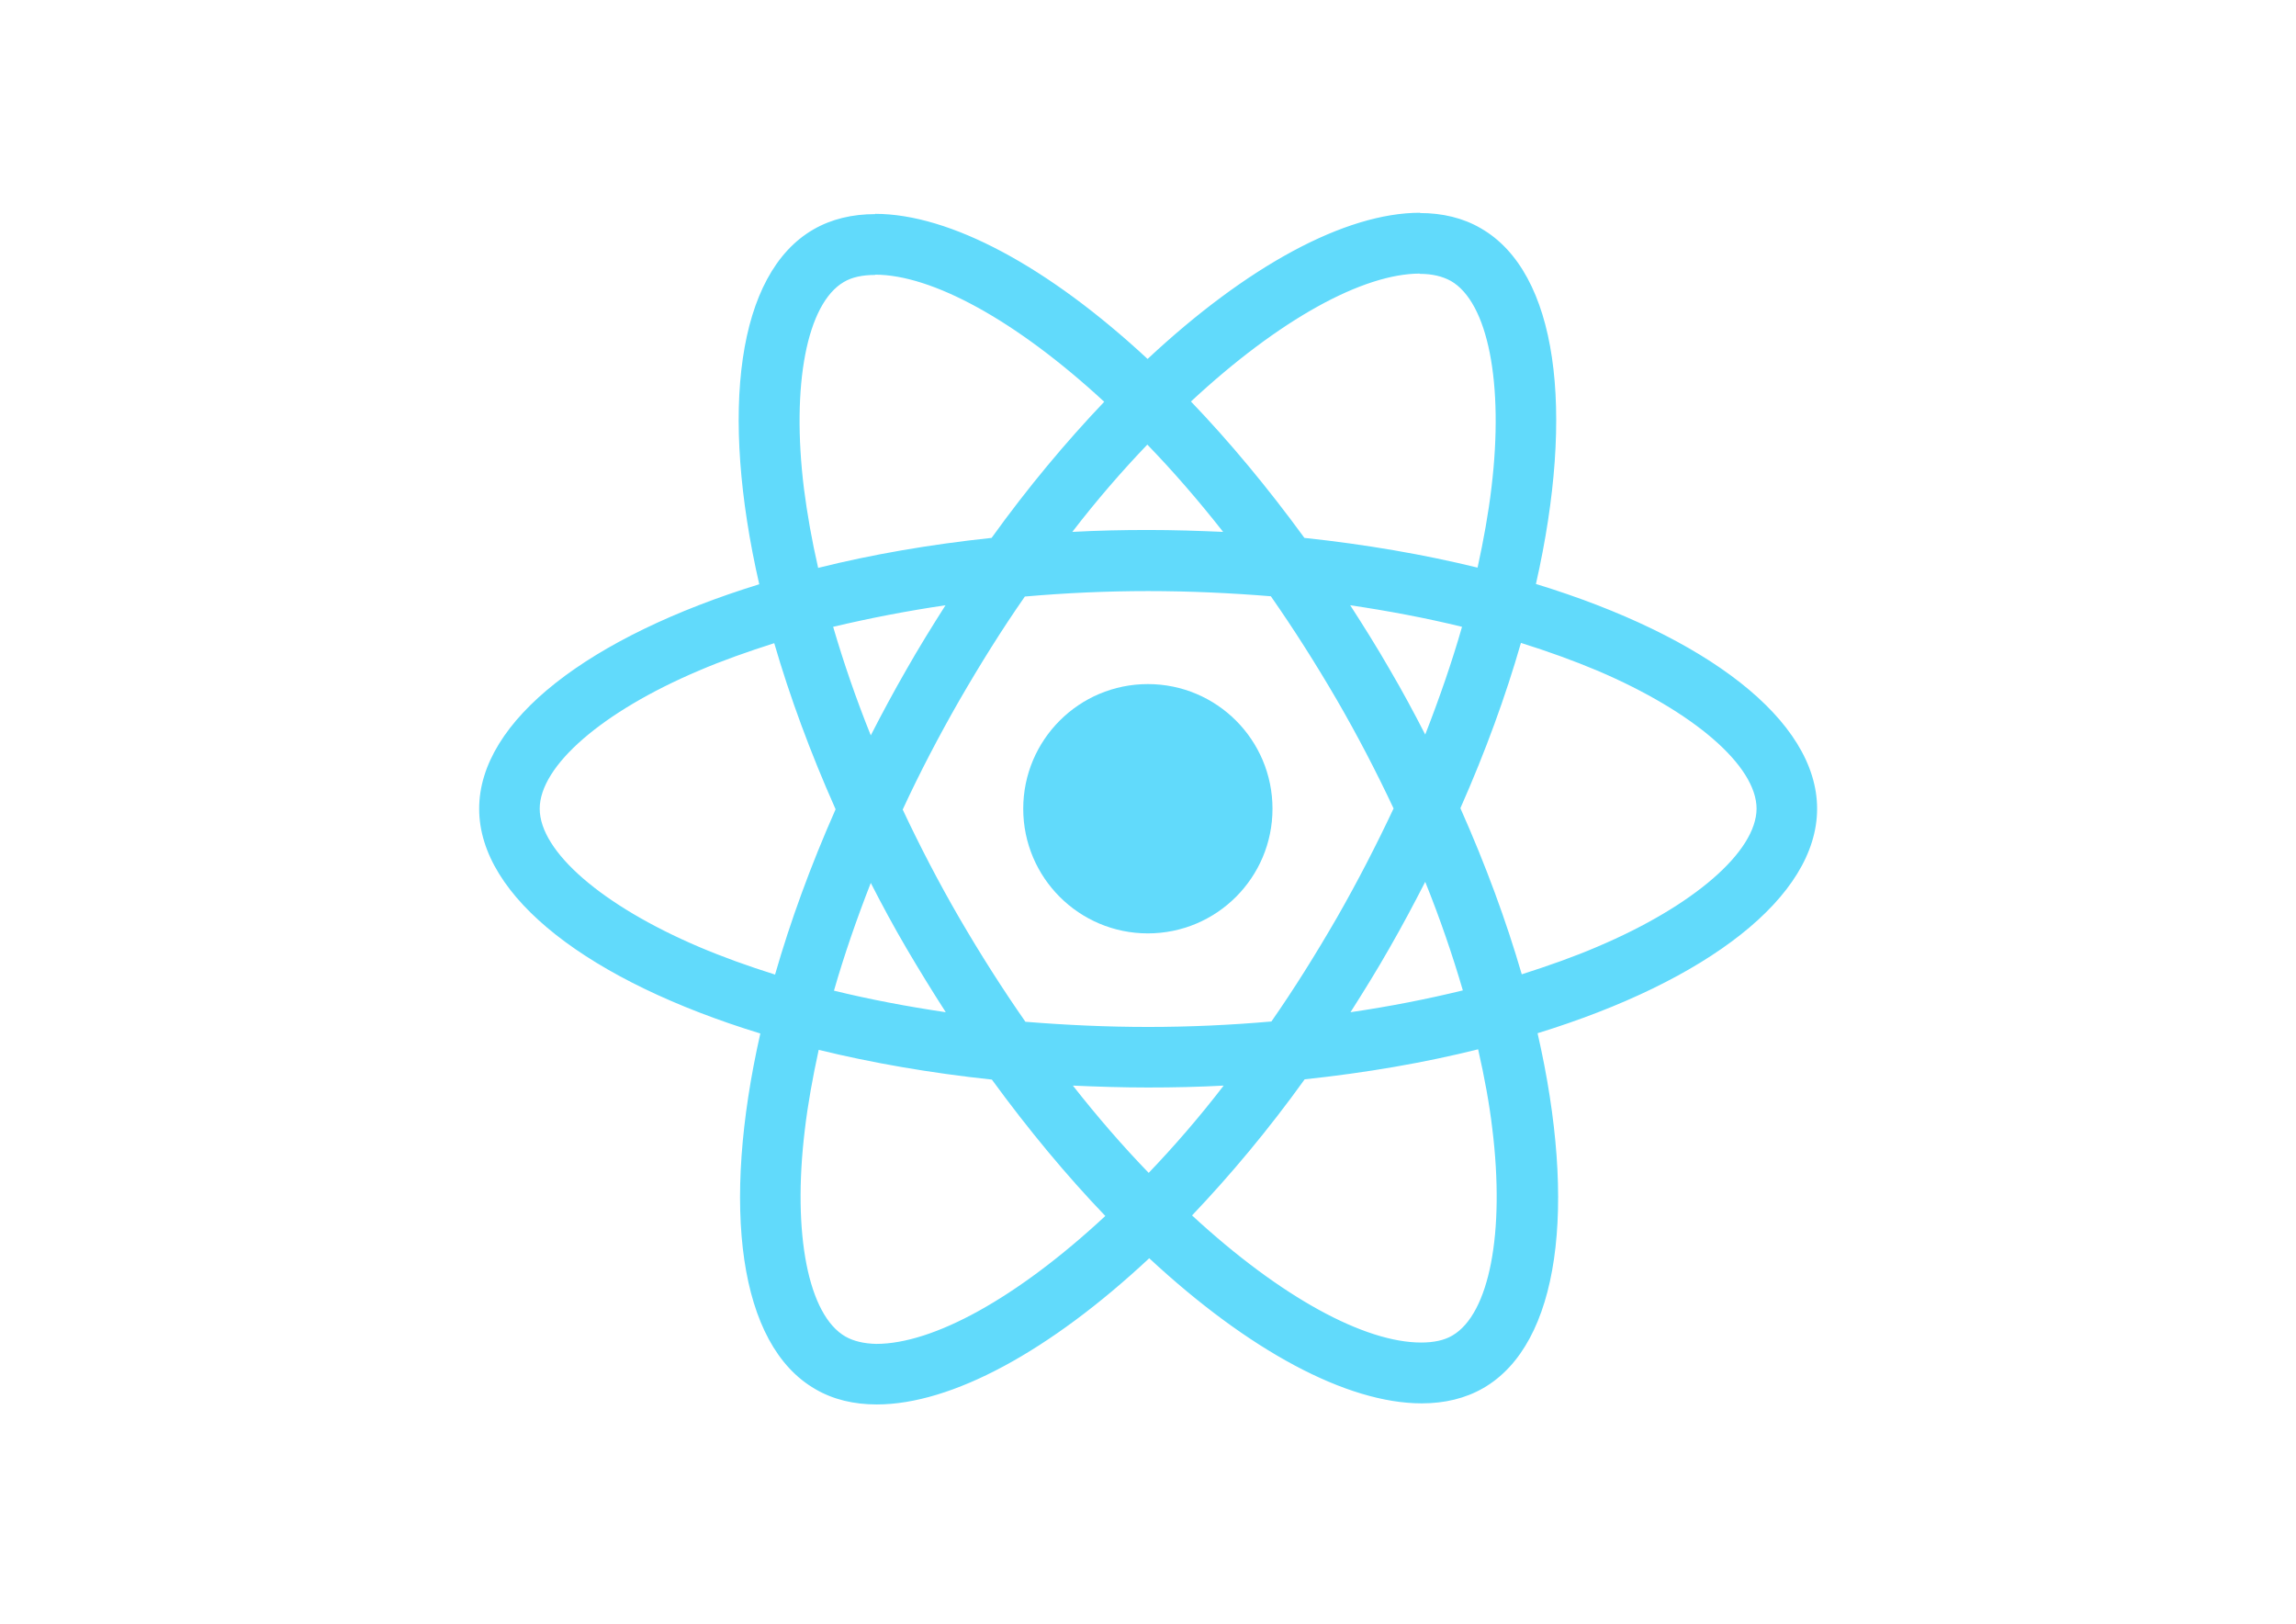
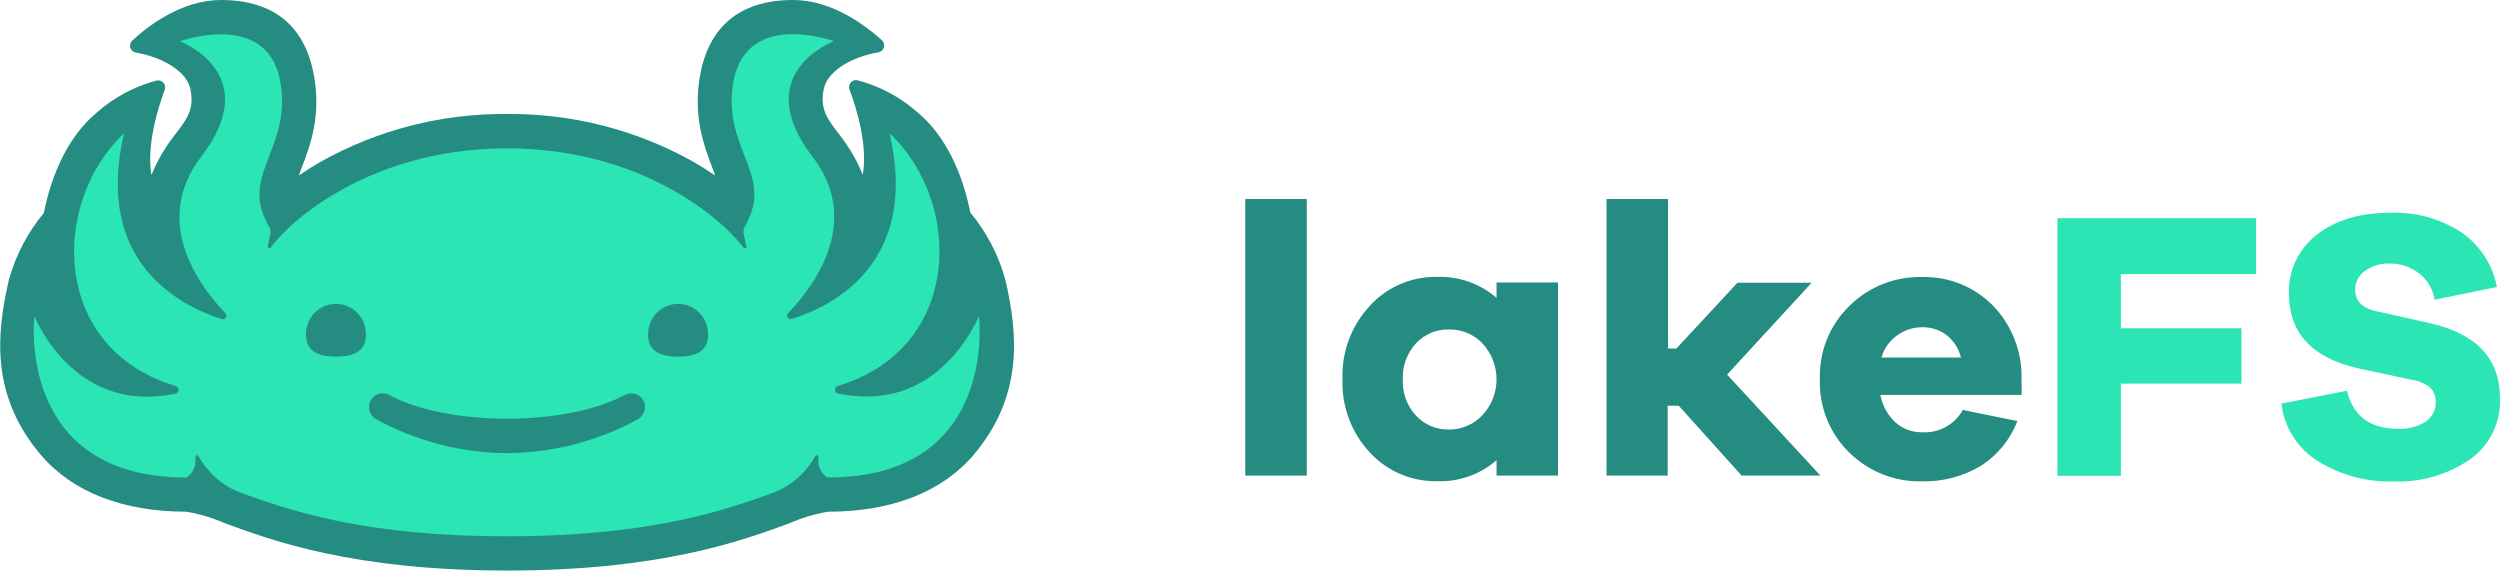
- <svg xmlns="http://www.w3.org/2000/svg" viewBox="0 0 841.9 595.3">
-   <g fill="#61DAFB">
-     <path d="M666.3 296.5c0-32.5-40.7-63.3-103.1-82.4 14.4-63.6 8-114.2-20.2-130.4-6.5-3.8-14.1-5.6-22.4-5.6v22.3c4.6 0 8.3.9 11.4 2.6 13.6 7.8 19.5 37.5 14.9 75.7-1.1 9.4-2.9 19.3-5.1 29.4-19.6-4.8-41-8.5-63.5-10.9-13.5-18.5-27.5-35.3-41.6-50 32.6-30.3 63.2-46.9 84-46.9V78c-27.5 0-63.5 19.6-99.9 53.6-36.4-33.8-72.4-53.2-99.9-53.2v22.3c20.7 0 51.4 16.5 84 46.6-14 14.7-28 31.4-41.3 49.9-22.6 2.4-44 6.1-63.6 11-2.3-10-4-19.7-5.2-29-4.7-38.2 1.1-67.9 14.6-75.8 3-1.8 6.9-2.6 11.5-2.6V78.5c-8.4 0-16 1.8-22.6 5.6-28.1 16.2-34.4 66.7-19.9 130.1-62.2 19.2-102.7 49.9-102.7 82.3 0 32.5 40.7 63.3 103.1 82.4-14.4 63.6-8 114.2 20.2 130.4 6.5 3.8 14.1 5.6 22.5 5.6 27.5 0 63.5-19.6 99.9-53.6 36.4 33.8 72.4 53.2 99.9 53.2 8.4 0 16-1.8 22.6-5.6 28.1-16.2 34.4-66.7 19.9-130.1 62-19.1 102.5-49.9 102.5-82.3zm-130.2-66.7c-3.7 12.9-8.3 26.2-13.5 39.5-4.1-8-8.4-16-13.1-24-4.6-8-9.5-15.8-14.4-23.4 14.2 2.1 27.9 4.7 41 7.9zm-45.8 106.5c-7.8 13.5-15.8 26.3-24.1 38.2-14.9 1.3-30 2-45.2 2-15.1 0-30.2-.7-45-1.9-8.3-11.9-16.4-24.6-24.2-38-7.6-13.1-14.5-26.4-20.8-39.8 6.2-13.4 13.2-26.8 20.7-39.9 7.8-13.5 15.8-26.3 24.1-38.2 14.9-1.3 30-2 45.2-2 15.1 0 30.2.7 45 1.9 8.3 11.9 16.4 24.6 24.2 38 7.6 13.1 14.5 26.4 20.8 39.8-6.3 13.4-13.2 26.8-20.7 39.9zm32.3-13c5.4 13.4 10 26.8 13.8 39.8-13.1 3.2-26.9 5.9-41.2 8 4.9-7.7 9.8-15.6 14.4-23.7 4.6-8 8.9-16.1 13-24.1zM421.2 430c-9.3-9.6-18.6-20.3-27.8-32 9 .4 18.2.7 27.5.7 9.4 0 18.7-.2 27.8-.7-9 11.7-18.3 22.4-27.5 32zm-74.4-58.9c-14.2-2.1-27.9-4.7-41-7.9 3.7-12.9 8.3-26.2 13.5-39.5 4.1 8 8.4 16 13.1 24 4.7 8 9.5 15.8 14.4 23.4zM420.7 163c9.3 9.6 18.6 20.3 27.8 32-9-.4-18.2-.7-27.5-.7-9.4 0-18.7.2-27.8.7 9-11.7 18.3-22.4 27.5-32zm-74 58.9c-4.9 7.7-9.8 15.6-14.4 23.7-4.6 8-8.9 16-13 24-5.4-13.4-10-26.8-13.8-39.8 13.1-3.1 26.9-5.8 41.2-7.9zm-90.5 125.2c-35.4-15.1-58.3-34.9-58.3-50.6 0-15.7 22.9-35.6 58.3-50.6 8.6-3.7 18-7 27.7-10.1 5.7 19.6 13.2 40 22.5 60.9-9.2 20.8-16.6 41.1-22.2 60.6-9.9-3.1-19.3-6.5-28-10.2zM310 490c-13.6-7.8-19.5-37.5-14.9-75.7 1.1-9.4 2.9-19.3 5.1-29.4 19.6 4.8 41 8.5 63.5 10.9 13.5 18.5 27.5 35.3 41.6 50-32.6 30.3-63.2 46.9-84 46.9-4.5-.1-8.3-1-11.3-2.7zm237.2-76.2c4.7 38.2-1.1 67.9-14.6 75.8-3 1.8-6.9 2.6-11.5 2.6-20.7 0-51.4-16.5-84-46.6 14-14.7 28-31.4 41.3-49.9 22.6-2.4 44-6.1 63.6-11 2.3 10.1 4.1 19.8 5.2 29.1zm38.5-66.7c-8.6 3.7-18 7-27.7 10.1-5.7-19.6-13.2-40-22.5-60.9 9.2-20.8 16.6-41.1 22.2-60.6 9.9 3.1 19.3 6.5 28.1 10.2 35.4 15.1 58.3 34.9 58.3 50.6-.1 15.7-23 35.6-58.4 50.6zM320.8 78.4z" />
-     <circle cx="420.9" cy="296.5" r="45.7" />
-     <path d="M520.5 78.1z" />
+ <svg xmlns="http://www.w3.org/2000/svg" viewBox="0 0 357.91 81.68">
+   <defs>
+     <style>.cls-1{fill:#258c82;}.cls-2{fill:#2ce5b5;}</style>
+   </defs>
+   <g id="Layer_2" data-name="Layer 2">
+     <g id="Layer_1-2" data-name="Layer 1">
+       <path class="cls-1" d="M143.92,40a25.74,25.74,0,0,0-5-9.56c-1.13-5.66-3.54-11-7.52-14.32a21,21,0,0,0-8.64-4.63,1,1,0,0,0-1.15,1.31c1,2.61,2.64,8,1.91,12.21a24.08,24.08,0,0,0-3.24-5.6c-1.87-2.42-2.92-3.77-2.35-6.65.49-2.5,3.81-4.58,7.89-5.29a1,1,0,0,0,.5-1.65C124,3.73,119.2,0,113.55,0c-7.9,0-12.14,4.06-13.34,10.87-1,5.79.55,9.92,1.69,12.94.19.48.35.92.49,1.31-.92-.63-2-1.29-3.11-1.95a53.56,53.56,0,0,0-26.7-6.85,53.54,53.54,0,0,0-26.69,6.85c-1.15.66-2.19,1.32-3.11,1.95.14-.39.3-.83.49-1.31,1.14-3,2.71-7.15,1.69-12.94C43.75,4.06,39.52,0,31.62,0,26,0,21.16,3.73,18.88,5.86a1,1,0,0,0,.5,1.65c4.08.71,7.4,2.79,7.89,5.29.57,2.88-.48,4.23-2.35,6.65a23.73,23.73,0,0,0-3.24,5.6c-.73-4.23.94-9.6,1.91-12.21a1,1,0,0,0-1.16-1.31,21.08,21.08,0,0,0-8.63,4.63c-4,3.36-6.39,8.66-7.52,14.32a25.74,25.74,0,0,0-5,9.56c-1.9,8.07-2.5,16.78,4.59,25.11,4.54,5.34,11.82,8.11,20.82,8.11a23.12,23.12,0,0,1,5.41,1.61c6.91,2.55,18.49,6.81,40.51,6.81s33.61-4.26,40.52-6.81a23.12,23.12,0,0,1,5.41-1.61c9,0,16.27-2.77,20.82-8.11C146.42,56.82,145.82,48.11,143.92,40Z" />
+       <path class="cls-2" d="M118.51,68.36c-6.13,0-15.31,8.42-45.93,8.42s-39.8-8.42-45.92-8.42C2.17,68.36,4.92,45.25,4.92,45.25S9.46,56.79,21,56.79a20.33,20.33,0,0,0,4.16-.44.56.56,0,0,0,0-1.08c-17.84-5.33-18-26.17-7.4-36.2-4.48,19.06,8.88,25,14,26.61a.51.51,0,0,0,.51-.84C29,41.43,21.46,32,28.8,22.44,38,10.5,25.74,5.91,25.74,5.91a19.24,19.24,0,0,1,5.88-1c3.54,0,7.54,1.29,8.51,6.82,1.81,10.23-7,13.81-.66,22.06a.41.41,0,0,0,.66,0h0s11-12.55,32.45-12.55S105,33.77,105,33.77h0a.41.41,0,0,0,.66,0c6.37-8.25-2.47-11.83-.66-22.06,1-5.53,5-6.82,8.51-6.82a19.24,19.24,0,0,1,5.88,1s-12.25,4.59-3.07,16.53c7.34,9.54-.18,19-3.49,22.4a.51.51,0,0,0,.51.84c5.13-1.56,18.49-7.55,14-26.61,10.62,10,10.43,30.87-7.4,36.2a.56.56,0,0,0,0,1.08,20.33,20.33,0,0,0,4.16.44c11.52,0,16.05-11.54,16.05-11.54S143,68.36,118.51,68.36Z" />
+       <path class="cls-1" d="M52.38,48a4.29,4.29,0,1,0-8.57,0c0,2.36,1.92,3.06,4.28,3.06S52.38,50.39,52.38,48Z" />
+       <path class="cls-1" d="M101.36,48a4.29,4.29,0,1,0-8.57,0c0,2.36,1.92,3.06,4.29,3.06S101.36,50.39,101.36,48Z" />
+       <path class="cls-1" d="M72.58,64.87A39.57,39.57,0,0,1,53.81,60a2,2,0,0,1-.3-3.22h0a2,2,0,0,1,2.22-.24c3.8,2.11,10.08,3.4,16.85,3.4s13-1.29,16.86-3.4a2,2,0,0,1,2.22.24h0a2,2,0,0,1-.3,3.22A39.58,39.58,0,0,1,72.58,64.87Z" />
+       <path class="cls-1" d="M34.33,70.52a11.67,11.67,0,0,1-5.9-5.22.24.24,0,0,0-.45.11V66a2.82,2.82,0,0,1-1.15,2.27l-.19.14,1.34.14Z" />
+       <path class="cls-1" d="M110.8,70.52a11.7,11.7,0,0,0,5.91-5.22.24.24,0,0,1,.45.11V66a2.82,2.82,0,0,0,1.15,2.27l.19.14-1.34.14Z" />
+       <path class="cls-1" d="M41.65,32.28a28.13,28.13,0,0,0-2.91,3.17.23.23,0,0,1-.4-.19c.13-.65.26-1.25.36-1.68a1.76,1.76,0,0,0-.2-1.25l-.35-.57Z" />
+       <path class="cls-1" d="M103.53,32.28a28.13,28.13,0,0,1,2.91,3.17.23.23,0,0,0,.41-.19c-.14-.65-.27-1.25-.37-1.68a1.76,1.76,0,0,1,.2-1.25l.35-.57Z" />
+       <path class="cls-1" d="M178.28,68.09V28.49h8.8v39.6Z" />
+       <path class="cls-1" d="M223.05,68.09h-8.8v-2.2a12.32,12.32,0,0,1-8.58,3,12.73,12.73,0,0,1-9.54-4.09,14.58,14.58,0,0,1-3.93-10.53,14.61,14.61,0,0,1,3.93-10.51,12.68,12.68,0,0,1,9.54-4.12,12.36,12.36,0,0,1,8.58,3v-2.2h8.8Zm-10.81-8.66a7.55,7.55,0,0,0,0-10.26,6.44,6.44,0,0,0-4.76-2,6.27,6.27,0,0,0-4.78,2,7.25,7.25,0,0,0-1.87,5.15,7.22,7.22,0,0,0,1.87,5.17,6.28,6.28,0,0,0,4.78,2A6.49,6.49,0,0,0,212.24,59.43Z" />
+       <path class="cls-1" d="M249.34,68.09l-9-10h-1.59v10H230V28.49h8.8v21.4H240l8.74-9.41h10.62l-12.1,13.15,13.36,14.46Z" />
+       <path class="cls-1" d="M289.43,56.54H269.2a7.17,7.17,0,0,0,2.14,3.91,5.51,5.51,0,0,0,3.8,1.43A6.19,6.19,0,0,0,281,58.69l7.81,1.59a13.17,13.17,0,0,1-5.31,6.46,15.7,15.7,0,0,1-8.38,2.17,14.31,14.31,0,0,1-10.34-4.09,14,14,0,0,1-4.24-10.53,14,14,0,0,1,4.24-10.51,14.3,14.3,0,0,1,10.39-4.12,13.77,13.77,0,0,1,10.06,4,14.58,14.58,0,0,1,4.18,10.62ZM271.62,48a5.79,5.79,0,0,0-2.26,3.19h11.38a5.81,5.81,0,0,0-2.09-3.24,5.61,5.61,0,0,0-3.46-1.1A6.1,6.1,0,0,0,271.62,48Z" />
+       <path class="cls-2" d="M303.63,47h17.26v7.92H303.63v13.2h-9.08V31.24H323v8H303.63Z" />
+       <path class="cls-2" d="M352.35,33.25a12.23,12.23,0,0,1,5.12,7.84l-8.91,1.81a6,6,0,0,0-2.31-3.82,6.75,6.75,0,0,0-4.13-1.35,5.62,5.62,0,0,0-3.57,1.08,3.23,3.23,0,0,0-1.37,2.66c0,1.62,1,2.64,3,3.08l7.65,1.71Q357.9,48.51,357.91,57a10.22,10.22,0,0,1-4.35,8.8,18,18,0,0,1-10.83,3.13A19.49,19.49,0,0,1,331.81,66a11.18,11.18,0,0,1-5.19-8.22L336,55.94q1.32,5.43,7.25,5.44a6.77,6.77,0,0,0,4-1,3.25,3.25,0,0,0,1.46-2.75,2.9,2.9,0,0,0-.74-2.09,5.12,5.12,0,0,0-2.67-1.16l-7.7-1.65q-9.9-2.25-9.9-10.67a10.19,10.19,0,0,1,4-8.47q4-3.13,10.55-3.13A17.26,17.26,0,0,1,352.35,33.25Z" />
+     </g>
  </g>
</svg>
